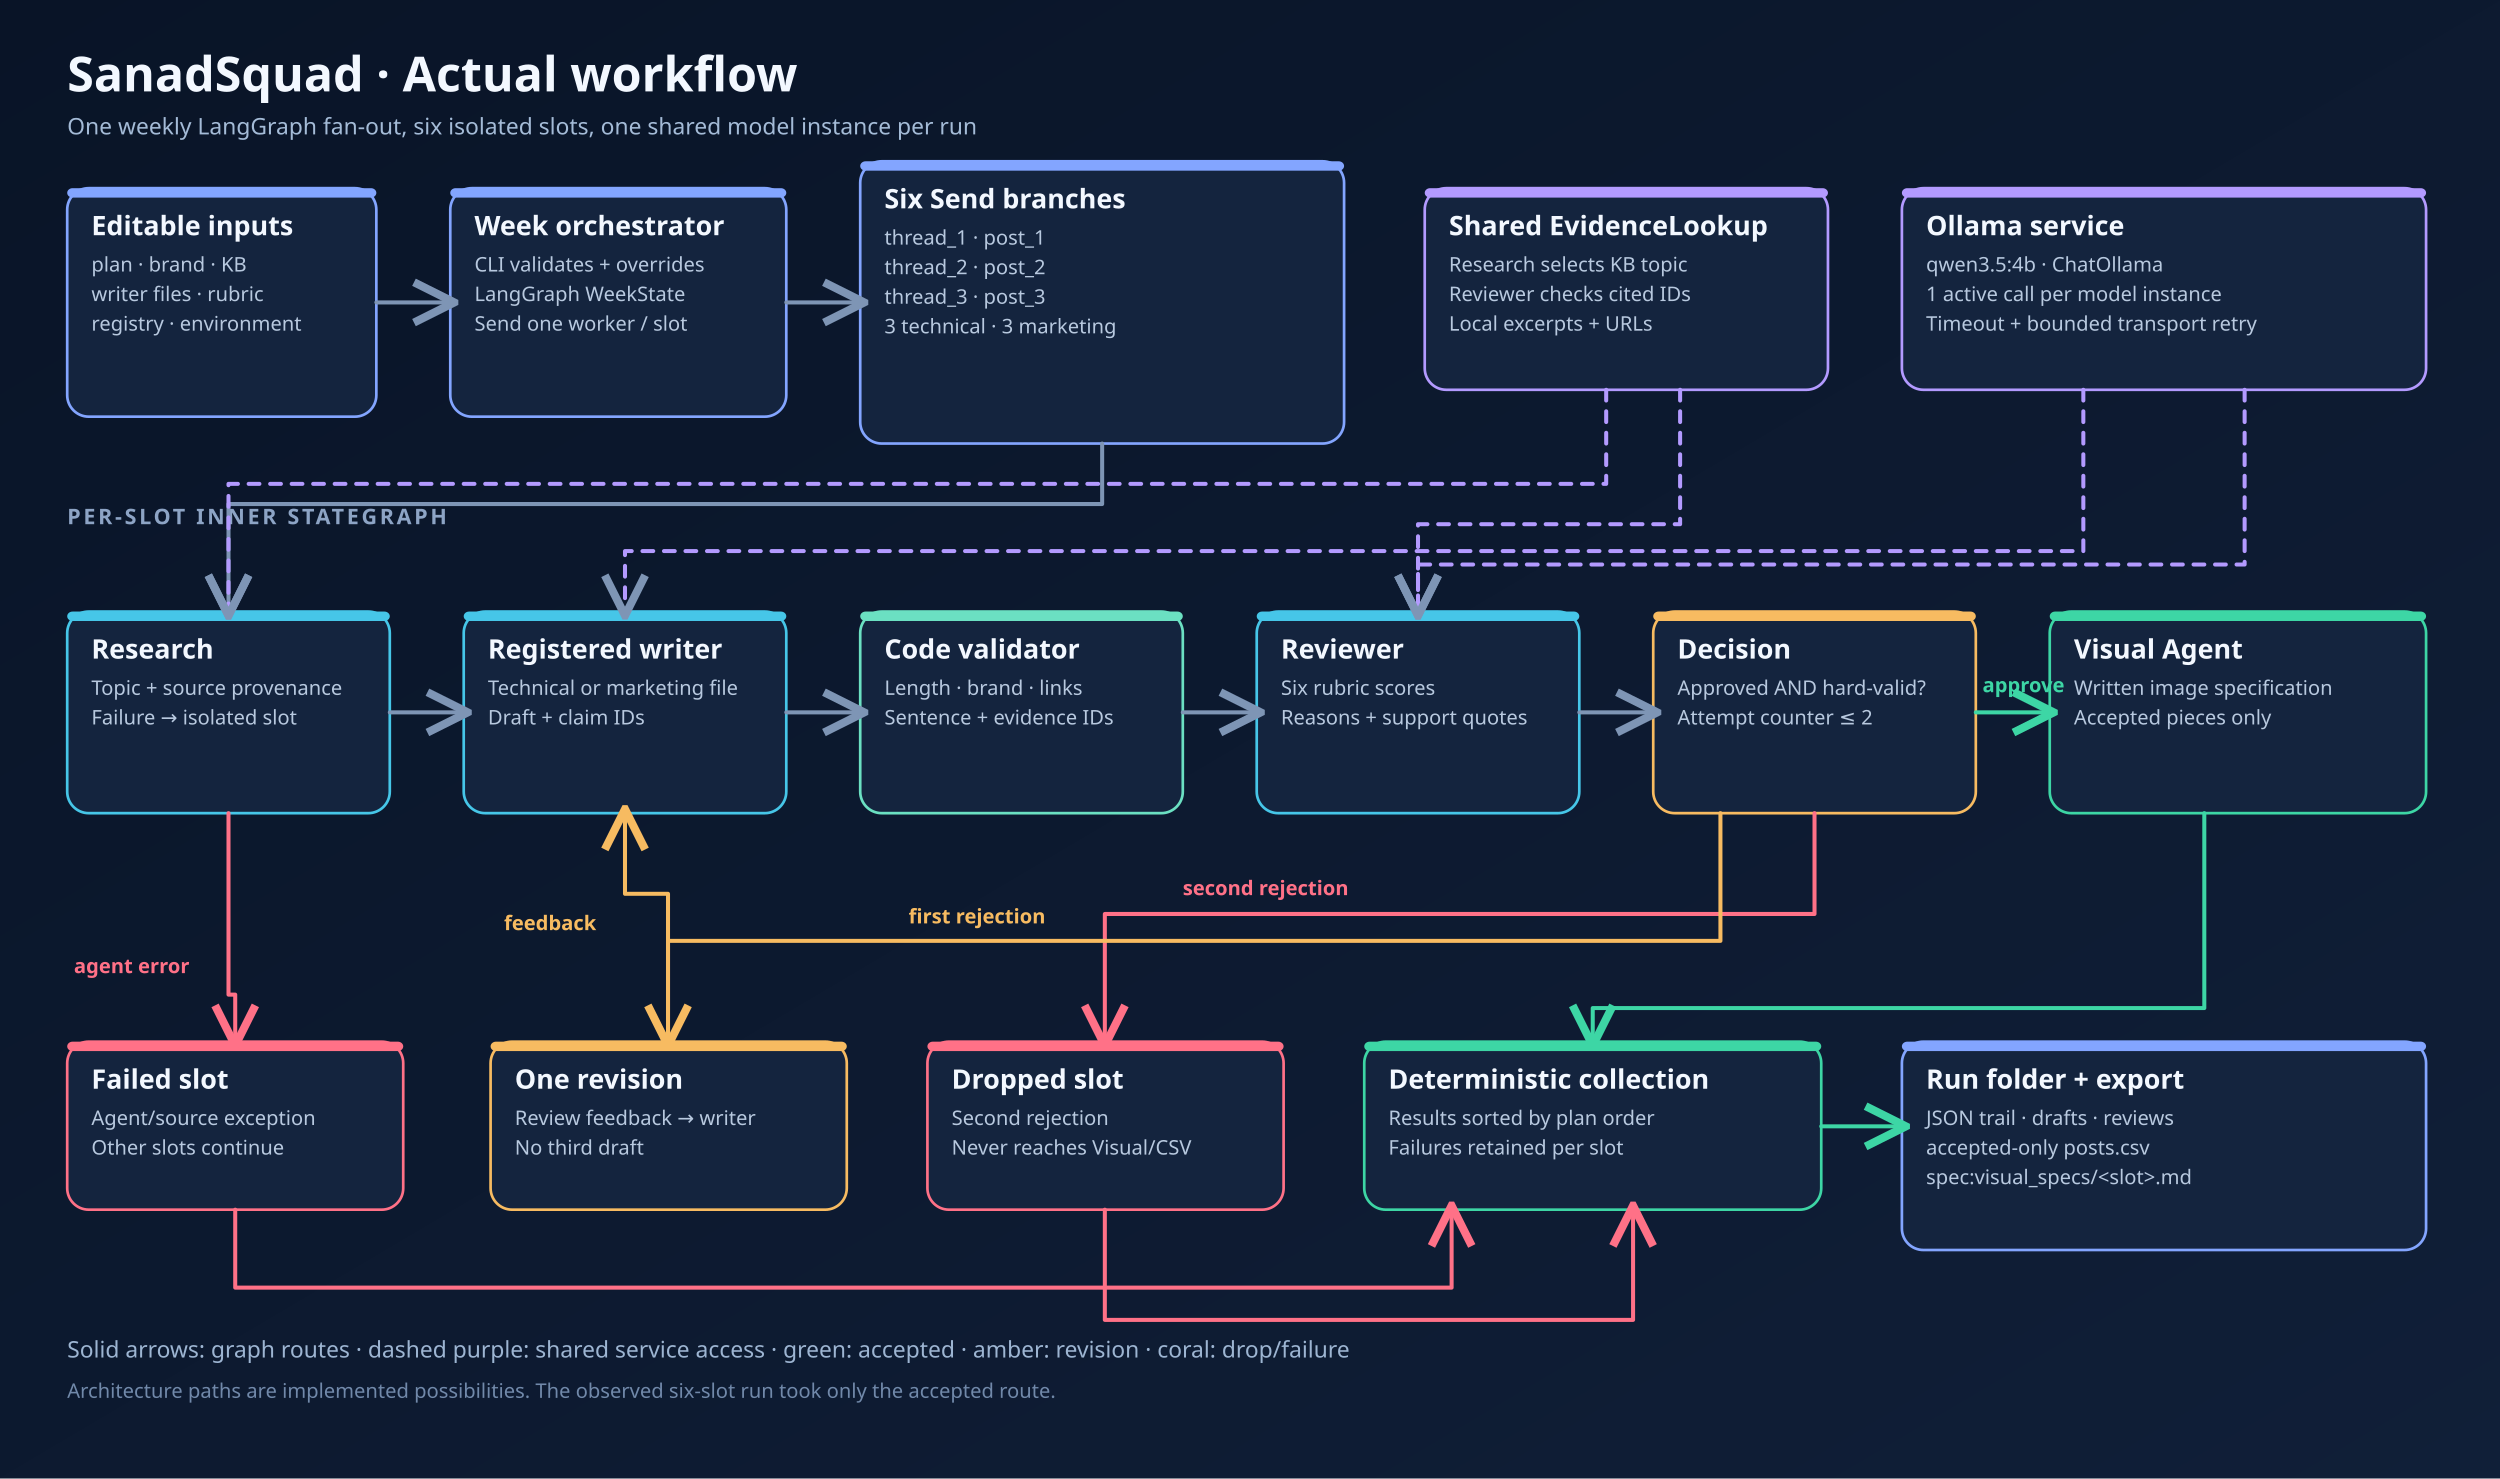
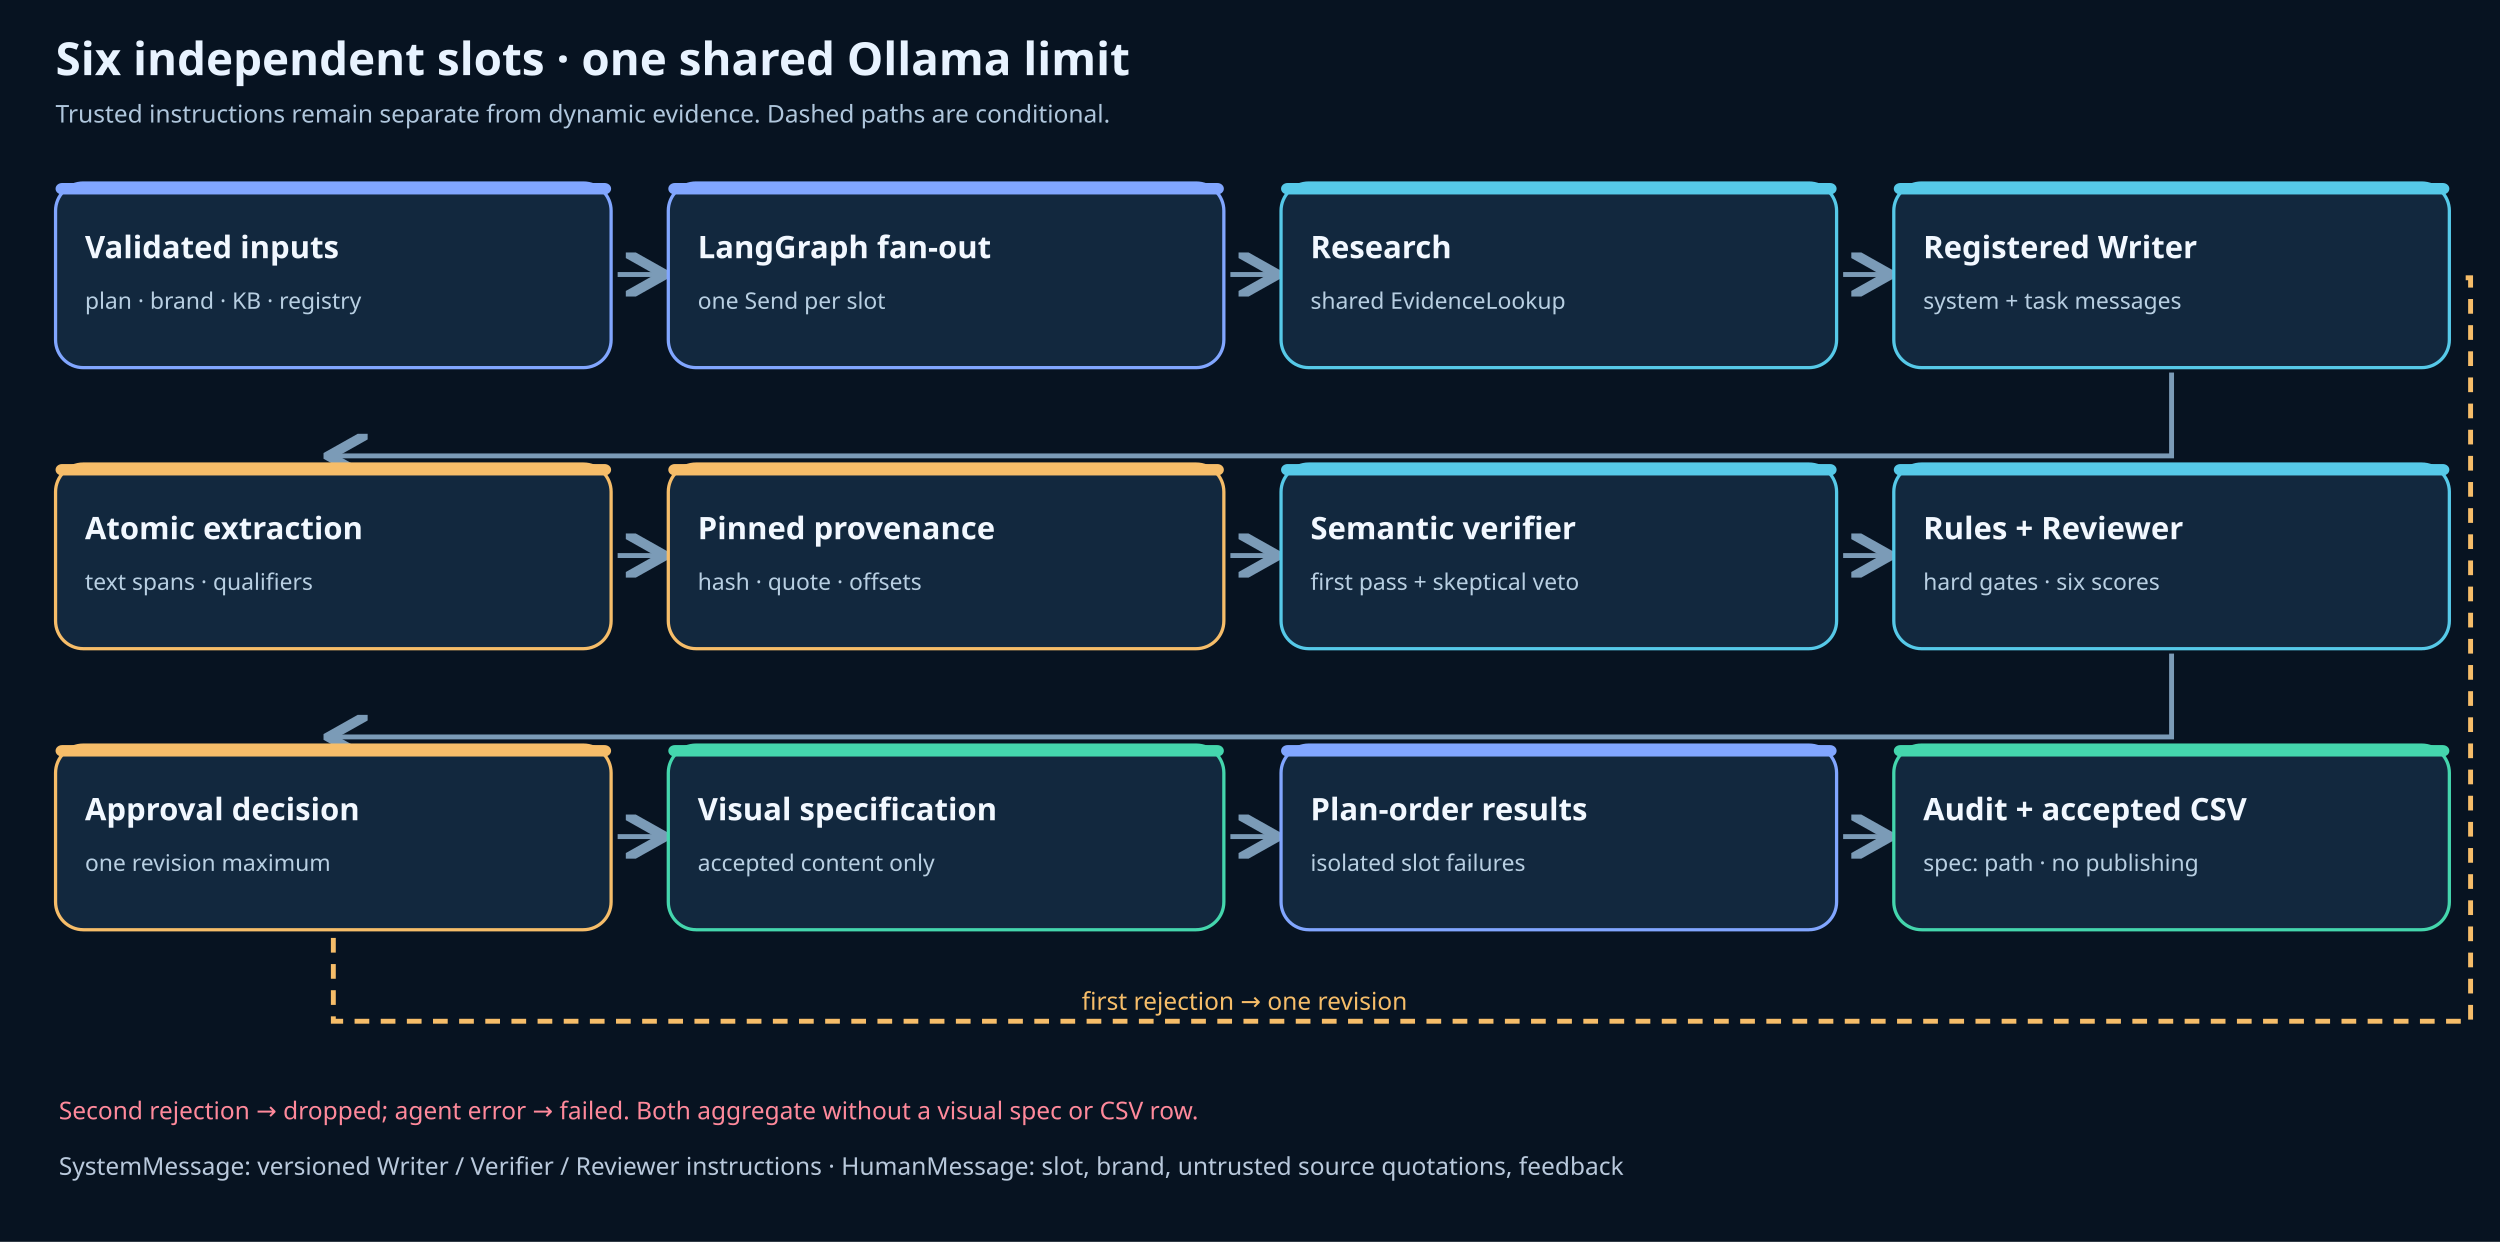
- <svg xmlns="http://www.w3.org/2000/svg" viewBox="0 0 1860 1100" role="img" aria-label="SanadSquad actual LangGraph architecture">
+ <svg xmlns="http://www.w3.org/2000/svg" viewBox="0 0 1530 760" role="img" aria-label="SanadSquad final LangGraph workflow">
+   <rect width="1530" height="760" fill="#071321" />
+   <text x="34" y="46" fill="#e8f3ff" font-family="system-ui" font-size="28" font-weight="700">Six independent slots · one shared Ollama limit</text>
+   <text x="34" y="75" fill="#afc6dc" font-family="system-ui" font-size="15">Trusted instructions remain separate from dynamic evidence. Dashed paths are conditional.</text>
+   <g data-node="inputs" tabindex="0" role="button" aria-label="Validated inputs">
+     <rect x="34" y="112" width="340" height="113" rx="17" fill="#12283e" stroke="#81a6ff" stroke-width="2" />
+     <rect x="34" y="112" width="340" height="7" rx="4" fill="#81a6ff" />
+     <text x="52" y="158" fill="#f2f8ff" font-family="system-ui" font-size="19" font-weight="700">Validated inputs</text>
+     <text x="52" y="189" fill="#b8cfe2" font-family="system-ui" font-size="14">plan · brand · KB · registry</text>
+   </g>
+   <path d="M378 168 H404" stroke="#7b9bb7" stroke-width="3" marker-end="url(#arrow)" />
+   <g data-node="fanout" tabindex="0" role="button" aria-label="LangGraph fan-out">
+     <rect x="409" y="112" width="340" height="113" rx="17" fill="#12283e" stroke="#81a6ff" stroke-width="2" />
+     <rect x="409" y="112" width="340" height="7" rx="4" fill="#81a6ff" />
+     <text x="427" y="158" fill="#f2f8ff" font-family="system-ui" font-size="19" font-weight="700">LangGraph fan-out</text>
+     <text x="427" y="189" fill="#b8cfe2" font-family="system-ui" font-size="14">one Send per slot</text>
+   </g>
+   <path d="M753 168 H779" stroke="#7b9bb7" stroke-width="3" marker-end="url(#arrow)" />
+   <g data-node="research" tabindex="0" role="button" aria-label="Research">
+     <rect x="784" y="112" width="340" height="113" rx="17" fill="#12283e" stroke="#56c9e8" stroke-width="2" />
+     <rect x="784" y="112" width="340" height="7" rx="4" fill="#56c9e8" />
+     <text x="802" y="158" fill="#f2f8ff" font-family="system-ui" font-size="19" font-weight="700">Research</text>
+     <text x="802" y="189" fill="#b8cfe2" font-family="system-ui" font-size="14">shared EvidenceLookup</text>
+   </g>
+   <path d="M1128 168 H1154" stroke="#7b9bb7" stroke-width="3" marker-end="url(#arrow)" />
+   <g data-node="writer" tabindex="0" role="button" aria-label="Registered Writer">
+     <rect x="1159" y="112" width="340" height="113" rx="17" fill="#12283e" stroke="#56c9e8" stroke-width="2" />
+     <rect x="1159" y="112" width="340" height="7" rx="4" fill="#56c9e8" />
+     <text x="1177" y="158" fill="#f2f8ff" font-family="system-ui" font-size="19" font-weight="700">Registered Writer</text>
+     <text x="1177" y="189" fill="#b8cfe2" font-family="system-ui" font-size="14">system + task messages</text>
+   </g>
+   <path d="M1329 228 V279 H204" fill="none" stroke="#7b9bb7" stroke-width="3" marker-end="url(#arrow)" />
+   <g data-node="extract" tabindex="0" role="button" aria-label="Atomic extraction">
+     <rect x="34" y="284" width="340" height="113" rx="17" fill="#12283e" stroke="#f6bd69" stroke-width="2" />
+     <rect x="34" y="284" width="340" height="7" rx="4" fill="#f6bd69" />
+     <text x="52" y="330" fill="#f2f8ff" font-family="system-ui" font-size="19" font-weight="700">Atomic extraction</text>
+     <text x="52" y="361" fill="#b8cfe2" font-family="system-ui" font-size="14">text spans · qualifiers</text>
+   </g>
+   <path d="M378 340 H404" stroke="#7b9bb7" stroke-width="3" marker-end="url(#arrow)" />
+   <g data-node="provenance" tabindex="0" role="button" aria-label="Pinned provenance">
+     <rect x="409" y="284" width="340" height="113" rx="17" fill="#12283e" stroke="#f6bd69" stroke-width="2" />
+     <rect x="409" y="284" width="340" height="7" rx="4" fill="#f6bd69" />
+     <text x="427" y="330" fill="#f2f8ff" font-family="system-ui" font-size="19" font-weight="700">Pinned provenance</text>
+     <text x="427" y="361" fill="#b8cfe2" font-family="system-ui" font-size="14">hash · quote · offsets</text>
+   </g>
+   <path d="M753 340 H779" stroke="#7b9bb7" stroke-width="3" marker-end="url(#arrow)" />
+   <g data-node="semantic" tabindex="0" role="button" aria-label="Semantic verifier">
+     <rect x="784" y="284" width="340" height="113" rx="17" fill="#12283e" stroke="#56c9e8" stroke-width="2" />
+     <rect x="784" y="284" width="340" height="7" rx="4" fill="#56c9e8" />
+     <text x="802" y="330" fill="#f2f8ff" font-family="system-ui" font-size="19" font-weight="700">Semantic verifier</text>
+     <text x="802" y="361" fill="#b8cfe2" font-family="system-ui" font-size="14">first pass + skeptical veto</text>
+   </g>
+   <path d="M1128 340 H1154" stroke="#7b9bb7" stroke-width="3" marker-end="url(#arrow)" />
+   <g data-node="evaluate" tabindex="0" role="button" aria-label="Rules + Reviewer">
+     <rect x="1159" y="284" width="340" height="113" rx="17" fill="#12283e" stroke="#56c9e8" stroke-width="2" />
+     <rect x="1159" y="284" width="340" height="7" rx="4" fill="#56c9e8" />
+     <text x="1177" y="330" fill="#f2f8ff" font-family="system-ui" font-size="19" font-weight="700">Rules + Reviewer</text>
+     <text x="1177" y="361" fill="#b8cfe2" font-family="system-ui" font-size="14">hard gates · six scores</text>
+   </g>
+   <path d="M1329 400 V451 H204" fill="none" stroke="#7b9bb7" stroke-width="3" marker-end="url(#arrow)" />
+   <g data-node="decision" tabindex="0" role="button" aria-label="Approval decision">
+     <rect x="34" y="456" width="340" height="113" rx="17" fill="#12283e" stroke="#f6bd69" stroke-width="2" />
+     <rect x="34" y="456" width="340" height="7" rx="4" fill="#f6bd69" />
+     <text x="52" y="502" fill="#f2f8ff" font-family="system-ui" font-size="19" font-weight="700">Approval decision</text>
+     <text x="52" y="533" fill="#b8cfe2" font-family="system-ui" font-size="14">one revision maximum</text>
+   </g>
+   <path d="M378 512 H404" stroke="#7b9bb7" stroke-width="3" marker-end="url(#arrow)" />
+   <g data-node="visual" tabindex="0" role="button" aria-label="Visual specification">
+     <rect x="409" y="456" width="340" height="113" rx="17" fill="#12283e" stroke="#44d6ad" stroke-width="2" />
+     <rect x="409" y="456" width="340" height="7" rx="4" fill="#44d6ad" />
+     <text x="427" y="502" fill="#f2f8ff" font-family="system-ui" font-size="19" font-weight="700">Visual specification</text>
+     <text x="427" y="533" fill="#b8cfe2" font-family="system-ui" font-size="14">accepted content only</text>
+   </g>
+   <path d="M753 512 H779" stroke="#7b9bb7" stroke-width="3" marker-end="url(#arrow)" />
+   <g data-node="aggregate" tabindex="0" role="button" aria-label="Plan-order results">
+     <rect x="784" y="456" width="340" height="113" rx="17" fill="#12283e" stroke="#81a6ff" stroke-width="2" />
+     <rect x="784" y="456" width="340" height="7" rx="4" fill="#81a6ff" />
+     <text x="802" y="502" fill="#f2f8ff" font-family="system-ui" font-size="19" font-weight="700">Plan-order results</text>
+     <text x="802" y="533" fill="#b8cfe2" font-family="system-ui" font-size="14">isolated slot failures</text>
+   </g>
+   <path d="M1128 512 H1154" stroke="#7b9bb7" stroke-width="3" marker-end="url(#arrow)" />
+   <g data-node="export" tabindex="0" role="button" aria-label="Audit + accepted CSV">
+     <rect x="1159" y="456" width="340" height="113" rx="17" fill="#12283e" stroke="#44d6ad" stroke-width="2" />
+     <rect x="1159" y="456" width="340" height="7" rx="4" fill="#44d6ad" />
+     <text x="1177" y="502" fill="#f2f8ff" font-family="system-ui" font-size="19" font-weight="700">Audit + accepted CSV</text>
+     <text x="1177" y="533" fill="#b8cfe2" font-family="system-ui" font-size="14">spec: path · no publishing</text>
+   </g>
  <defs>
-     <linearGradient id="bg" x1="0" y1="0" x2="1" y2="1">
-       <stop offset="0" stop-color="#091427" />
-       <stop offset="1" stop-color="#101f38" />
-     </linearGradient>
-     <marker id="arrow-base" markerWidth="12" markerHeight="12" refX="10" refY="6" orient="auto">
-       <path d="M1 1 L11 6 L1 11" fill="none" stroke="#7e95b5" stroke-width="2" />
-     </marker>
-     <marker id="arrow-green" markerWidth="12" markerHeight="12" refX="10" refY="6" orient="auto">
-       <path d="M1 1 L11 6 L1 11" fill="none" stroke="#3dd6a5" stroke-width="2" />
-     </marker>
-     <marker id="arrow-red" markerWidth="12" markerHeight="12" refX="10" refY="6" orient="auto">
-       <path d="M1 1 L11 6 L1 11" fill="none" stroke="#ff7187" stroke-width="2" />
-     </marker>
-     <marker id="arrow-amber" markerWidth="12" markerHeight="12" refX="10" refY="6" orient="auto">
-       <path d="M1 1 L11 6 L1 11" fill="none" stroke="#f7bb61" stroke-width="2" />
+     <marker id="arrow" markerWidth="9" markerHeight="9" refX="7" refY="4.5" orient="auto">
+       <path d="M0 0 L8 4.5 L0 9" fill="none" stroke="#7b9bb7" stroke-width="2" />
    </marker>
  </defs>
-   <style>
-  .title{font:700 20px system-ui,sans-serif;fill:#f3f8ff}
-  .sub{font:15px system-ui,sans-serif;fill:#b8c9df}
-  .route{font:700 15px system-ui,sans-serif}
-  .section{font:700 16px system-ui,sans-serif;letter-spacing:2px;fill:#8da4c5}
-  .node{cursor:pointer}
-  .node:hover rect:first-child,.node:focus rect:first-child{stroke-width:4}
-  </style>
-   <rect width="1860" height="1100" fill="url(#bg)" />
-   <text x="50" y="68" font-family="system-ui,sans-serif" font-size="36" font-weight="800" fill="#f3f8ff">SanadSquad · Actual workflow</text>
-   <text x="50" y="100" font-family="system-ui,sans-serif" font-size="17" fill="#a4bbd7">One weekly LangGraph fan-out, six isolated slots, one shared model instance per run</text>
-   <text x="50" y="390" class="section">PER-SLOT INNER STATEGRAPH</text>
-   <g class="node" data-node="inputs" tabindex="0" role="button" aria-label="Editable inputs">
-     <rect x="50" y="140" width="230" height="170" rx="16" fill="#14243e" stroke="#83a5ff" stroke-width="2" />
-     <rect x="50" y="140" width="230" height="7" rx="4" fill="#83a5ff" />
-     <text x="68" y="175" class="title">Editable inputs</text>
-     <text x="68" y="202" class="sub">plan · brand · KB</text>
-     <text x="68" y="224" class="sub">writer files · rubric</text>
-     <text x="68" y="246" class="sub">registry · environment</text>
-   </g>
-   <g class="node" data-node="orchestrator" tabindex="0" role="button" aria-label="Week orchestrator">
-     <rect x="335" y="140" width="250" height="170" rx="16" fill="#14243e" stroke="#83a5ff" stroke-width="2" />
-     <rect x="335" y="140" width="250" height="7" rx="4" fill="#83a5ff" />
-     <text x="353" y="175" class="title">Week orchestrator</text>
-     <text x="353" y="202" class="sub">CLI validates + overrides</text>
-     <text x="353" y="224" class="sub">LangGraph WeekState</text>
-     <text x="353" y="246" class="sub">Send one worker / slot</text>
-   </g>
-   <g class="node" data-node="fanout" tabindex="0" role="button" aria-label="Six Send branches">
-     <rect x="640" y="120" width="360" height="210" rx="16" fill="#14243e" stroke="#83a5ff" stroke-width="2" />
-     <rect x="640" y="120" width="360" height="7" rx="4" fill="#83a5ff" />
-     <text x="658" y="155" class="title">Six Send branches</text>
-     <text x="658" y="182" class="sub">thread_1  ·  post_1</text>
-     <text x="658" y="204" class="sub">thread_2  ·  post_2</text>
-     <text x="658" y="226" class="sub">thread_3  ·  post_3</text>
-     <text x="658" y="248" class="sub">3 technical  ·  3 marketing</text>
-   </g>
-   <g class="node" data-node="skill" tabindex="0" role="button" aria-label="Shared EvidenceLookup">
-     <rect x="1060" y="140" width="300" height="150" rx="16" fill="#14243e" stroke="#b39aff" stroke-width="2" />
-     <rect x="1060" y="140" width="300" height="7" rx="4" fill="#b39aff" />
-     <text x="1078" y="175" class="title">Shared EvidenceLookup</text>
-     <text x="1078" y="202" class="sub">Research selects KB topic</text>
-     <text x="1078" y="224" class="sub">Reviewer checks cited IDs</text>
-     <text x="1078" y="246" class="sub">Local excerpts + URLs</text>
-   </g>
-   <g class="node" data-node="limiter" tabindex="0" role="button" aria-label="Ollama service">
-     <rect x="1415" y="140" width="390" height="150" rx="16" fill="#14243e" stroke="#b39aff" stroke-width="2" />
-     <rect x="1415" y="140" width="390" height="7" rx="4" fill="#b39aff" />
-     <text x="1433" y="175" class="title">Ollama service</text>
-     <text x="1433" y="202" class="sub">qwen3.5:4b · ChatOllama</text>
-     <text x="1433" y="224" class="sub">1 active call per model instance</text>
-     <text x="1433" y="246" class="sub">Timeout + bounded transport retry</text>
-   </g>
-   <g class="node" data-node="research" tabindex="0" role="button" aria-label="Research">
-     <rect x="50" y="455" width="240" height="150" rx="16" fill="#14243e" stroke="#46c6e8" stroke-width="2" />
-     <rect x="50" y="455" width="240" height="7" rx="4" fill="#46c6e8" />
-     <text x="68" y="490" class="title">Research</text>
-     <text x="68" y="517" class="sub">Topic + source provenance</text>
-     <text x="68" y="539" class="sub">Failure → isolated slot</text>
-   </g>
-   <g class="node" data-node="writer" tabindex="0" role="button" aria-label="Registered writer">
-     <rect x="345" y="455" width="240" height="150" rx="16" fill="#14243e" stroke="#46c6e8" stroke-width="2" />
-     <rect x="345" y="455" width="240" height="7" rx="4" fill="#46c6e8" />
-     <text x="363" y="490" class="title">Registered writer</text>
-     <text x="363" y="517" class="sub">Technical or marketing file</text>
-     <text x="363" y="539" class="sub">Draft + claim IDs</text>
-   </g>
-   <g class="node" data-node="validator" tabindex="0" role="button" aria-label="Code validator">
-     <rect x="640" y="455" width="240" height="150" rx="16" fill="#14243e" stroke="#6be0c2" stroke-width="2" />
-     <rect x="640" y="455" width="240" height="7" rx="4" fill="#6be0c2" />
-     <text x="658" y="490" class="title">Code validator</text>
-     <text x="658" y="517" class="sub">Length · brand · links</text>
-     <text x="658" y="539" class="sub">Sentence + evidence IDs</text>
-   </g>
-   <g class="node" data-node="reviewer" tabindex="0" role="button" aria-label="Reviewer">
-     <rect x="935" y="455" width="240" height="150" rx="16" fill="#14243e" stroke="#46c6e8" stroke-width="2" />
-     <rect x="935" y="455" width="240" height="7" rx="4" fill="#46c6e8" />
-     <text x="953" y="490" class="title">Reviewer</text>
-     <text x="953" y="517" class="sub">Six rubric scores</text>
-     <text x="953" y="539" class="sub">Reasons + support quotes</text>
-   </g>
-   <g class="node" data-node="decision" tabindex="0" role="button" aria-label="Decision">
-     <rect x="1230" y="455" width="240" height="150" rx="16" fill="#14243e" stroke="#f7bb61" stroke-width="2" />
-     <rect x="1230" y="455" width="240" height="7" rx="4" fill="#f7bb61" />
-     <text x="1248" y="490" class="title">Decision</text>
-     <text x="1248" y="517" class="sub">Approved AND hard-valid?</text>
-     <text x="1248" y="539" class="sub">Attempt counter ≤ 2</text>
-   </g>
-   <g class="node" data-node="visual" tabindex="0" role="button" aria-label="Visual Agent">
-     <rect x="1525" y="455" width="280" height="150" rx="16" fill="#14243e" stroke="#3dd6a5" stroke-width="2" />
-     <rect x="1525" y="455" width="280" height="7" rx="4" fill="#3dd6a5" />
-     <text x="1543" y="490" class="title">Visual Agent</text>
-     <text x="1543" y="517" class="sub">Written image specification</text>
-     <text x="1543" y="539" class="sub">Accepted pieces only</text>
-   </g>
-   <g class="node" data-node="failed" tabindex="0" role="button" aria-label="Failed slot">
-     <rect x="50" y="775" width="250" height="125" rx="16" fill="#14243e" stroke="#ff7187" stroke-width="2" />
-     <rect x="50" y="775" width="250" height="7" rx="4" fill="#ff7187" />
-     <text x="68" y="810" class="title">Failed slot</text>
-     <text x="68" y="837" class="sub">Agent/source exception</text>
-     <text x="68" y="859" class="sub">Other slots continue</text>
-   </g>
-   <g class="node" data-node="revision" tabindex="0" role="button" aria-label="One revision">
-     <rect x="365" y="775" width="265" height="125" rx="16" fill="#14243e" stroke="#f7bb61" stroke-width="2" />
-     <rect x="365" y="775" width="265" height="7" rx="4" fill="#f7bb61" />
-     <text x="383" y="810" class="title">One revision</text>
-     <text x="383" y="837" class="sub">Review feedback → writer</text>
-     <text x="383" y="859" class="sub">No third draft</text>
-   </g>
-   <g class="node" data-node="dropped" tabindex="0" role="button" aria-label="Dropped slot">
-     <rect x="690" y="775" width="265" height="125" rx="16" fill="#14243e" stroke="#ff7187" stroke-width="2" />
-     <rect x="690" y="775" width="265" height="7" rx="4" fill="#ff7187" />
-     <text x="708" y="810" class="title">Dropped slot</text>
-     <text x="708" y="837" class="sub">Second rejection</text>
-     <text x="708" y="859" class="sub">Never reaches Visual/CSV</text>
-   </g>
-   <g class="node" data-node="aggregate" tabindex="0" role="button" aria-label="Deterministic collection">
-     <rect x="1015" y="775" width="340" height="125" rx="16" fill="#14243e" stroke="#3dd6a5" stroke-width="2" />
-     <rect x="1015" y="775" width="340" height="7" rx="4" fill="#3dd6a5" />
-     <text x="1033" y="810" class="title">Deterministic collection</text>
-     <text x="1033" y="837" class="sub">Results sorted by plan order</text>
-     <text x="1033" y="859" class="sub">Failures retained per slot</text>
-   </g>
-   <g class="node" data-node="artifacts" tabindex="0" role="button" aria-label="Run folder + export">
-     <rect x="1415" y="775" width="390" height="155" rx="16" fill="#14243e" stroke="#83a5ff" stroke-width="2" />
-     <rect x="1415" y="775" width="390" height="7" rx="4" fill="#83a5ff" />
-     <text x="1433" y="810" class="title">Run folder + export</text>
-     <text x="1433" y="837" class="sub">JSON trail · drafts · reviews</text>
-     <text x="1433" y="859" class="sub">accepted-only posts.csv</text>
-     <text x="1433" y="881" class="sub">spec:visual_specs/&lt;slot&gt;.md</text>
-   </g>
-   <path d="M280 225 H335" fill="none" stroke="#7e95b5" stroke-width="3" stroke-linecap="round" stroke-linejoin="round" marker-end="url(#arrow-base)" />
-   <path d="M585 225 H640" fill="none" stroke="#7e95b5" stroke-width="3" stroke-linecap="round" stroke-linejoin="round" marker-end="url(#arrow-base)" />
-   <path d="M820 330 V375 H170 V455" fill="none" stroke="#7e95b5" stroke-width="3" stroke-linecap="round" stroke-linejoin="round" marker-end="url(#arrow-base)" />
-   <path d="M290 530 H345" fill="none" stroke="#7e95b5" stroke-width="3" stroke-linecap="round" stroke-linejoin="round" marker-end="url(#arrow-base)" />
-   <path d="M585 530 H640" fill="none" stroke="#7e95b5" stroke-width="3" stroke-linecap="round" stroke-linejoin="round" marker-end="url(#arrow-base)" />
-   <path d="M880 530 H935" fill="none" stroke="#7e95b5" stroke-width="3" stroke-linecap="round" stroke-linejoin="round" marker-end="url(#arrow-base)" />
-   <path d="M1175 530 H1230" fill="none" stroke="#7e95b5" stroke-width="3" stroke-linecap="round" stroke-linejoin="round" marker-end="url(#arrow-base)" />
-   <path d="M1470 530 H1525" fill="none" stroke="#3dd6a5" stroke-width="3" stroke-linecap="round" stroke-linejoin="round" marker-end="url(#arrow-green)" />
-   <text x="1475" y="515" class="route" fill="#3dd6a5">approve</text>
-   <path d="M1640 605 V750 H1185 V775" fill="none" stroke="#3dd6a5" stroke-width="3" stroke-linecap="round" stroke-linejoin="round" marker-end="url(#arrow-green)" />
-   <path d="M1350 605 V680 H822 V775" fill="none" stroke="#ff7187" stroke-width="3" stroke-linecap="round" stroke-linejoin="round" marker-end="url(#arrow-red)" />
-   <text x="880" y="666" class="route" fill="#ff7187">second rejection</text>
-   <path d="M1280 605 V700 H497 V775" fill="none" stroke="#f7bb61" stroke-width="3" stroke-linecap="round" stroke-linejoin="round" marker-end="url(#arrow-amber)" />
-   <text x="676" y="687" class="route" fill="#f7bb61">first rejection</text>
-   <path d="M497 775 V665 H465 V605" fill="none" stroke="#f7bb61" stroke-width="3" stroke-linecap="round" stroke-linejoin="round" marker-end="url(#arrow-amber)" />
-   <text x="375" y="692" class="route" fill="#f7bb61">feedback</text>
-   <path d="M170 605 V740 H175 V775" fill="none" stroke="#ff7187" stroke-width="3" stroke-linecap="round" stroke-linejoin="round" marker-end="url(#arrow-red)" />
-   <text x="55" y="724" class="route" fill="#ff7187">agent error</text>
-   <path d="M175 900 V958 H1080 V900" fill="none" stroke="#ff7187" stroke-width="3" stroke-linecap="round" stroke-linejoin="round" marker-end="url(#arrow-red)" />
-   <path d="M822 900 V982 H1215 V900" fill="none" stroke="#ff7187" stroke-width="3" stroke-linecap="round" stroke-linejoin="round" marker-end="url(#arrow-red)" />
-   <path d="M1355 838 H1415" fill="none" stroke="#3dd6a5" stroke-width="3" stroke-linecap="round" stroke-linejoin="round" marker-end="url(#arrow-green)" />
-   <path d="M1195 290 V360 H170 V455" fill="none" stroke="#b39aff" stroke-width="3" stroke-linecap="round" stroke-linejoin="round" marker-end="url(#arrow-base)" stroke-dasharray="8 8" />
-   <path d="M1250 290 V390 H1055 V455" fill="none" stroke="#b39aff" stroke-width="3" stroke-linecap="round" stroke-linejoin="round" marker-end="url(#arrow-base)" stroke-dasharray="8 8" />
-   <path d="M1550 290 V410 H465 V455" fill="none" stroke="#b39aff" stroke-width="3" stroke-linecap="round" stroke-linejoin="round" marker-end="url(#arrow-base)" stroke-dasharray="8 8" />
-   <path d="M1670 290 V420 H1055 V455" fill="none" stroke="#b39aff" stroke-width="3" stroke-linecap="round" stroke-linejoin="round" marker-end="url(#arrow-base)" stroke-dasharray="8 8" />
-   <text x="50" y="1010" font-family="system-ui,sans-serif" font-size="17" fill="#9db5d2">Solid arrows: graph routes   ·   dashed purple: shared service access   ·   green: accepted   ·   amber: revision   ·   coral: drop/failure</text>
-   <text x="50" y="1040" font-family="system-ui,sans-serif" font-size="15" fill="#7189aa">Architecture paths are implemented possibilities. The observed six-slot run took only the accepted route.</text>
+   <path d="M204 574 V625 H1512 V170 H1504" fill="none" stroke="#f6bd69" stroke-width="3" stroke-dasharray="9 7" />
+   <text x="662" y="618" fill="#f6bd69" font-family="system-ui" font-size="15">first rejection → one revision</text>
+   <text x="36" y="685" fill="#ff899b" font-family="system-ui" font-size="15">Second rejection → dropped; agent error → failed. Both aggregate without a visual spec or CSV row.</text>
+   <text x="36" y="719" fill="#b9c9dc" font-family="system-ui" font-size="15">SystemMessage: versioned Writer / Verifier / Reviewer instructions · HumanMessage: slot, brand, untrusted source quotations, feedback</text>
</svg>
